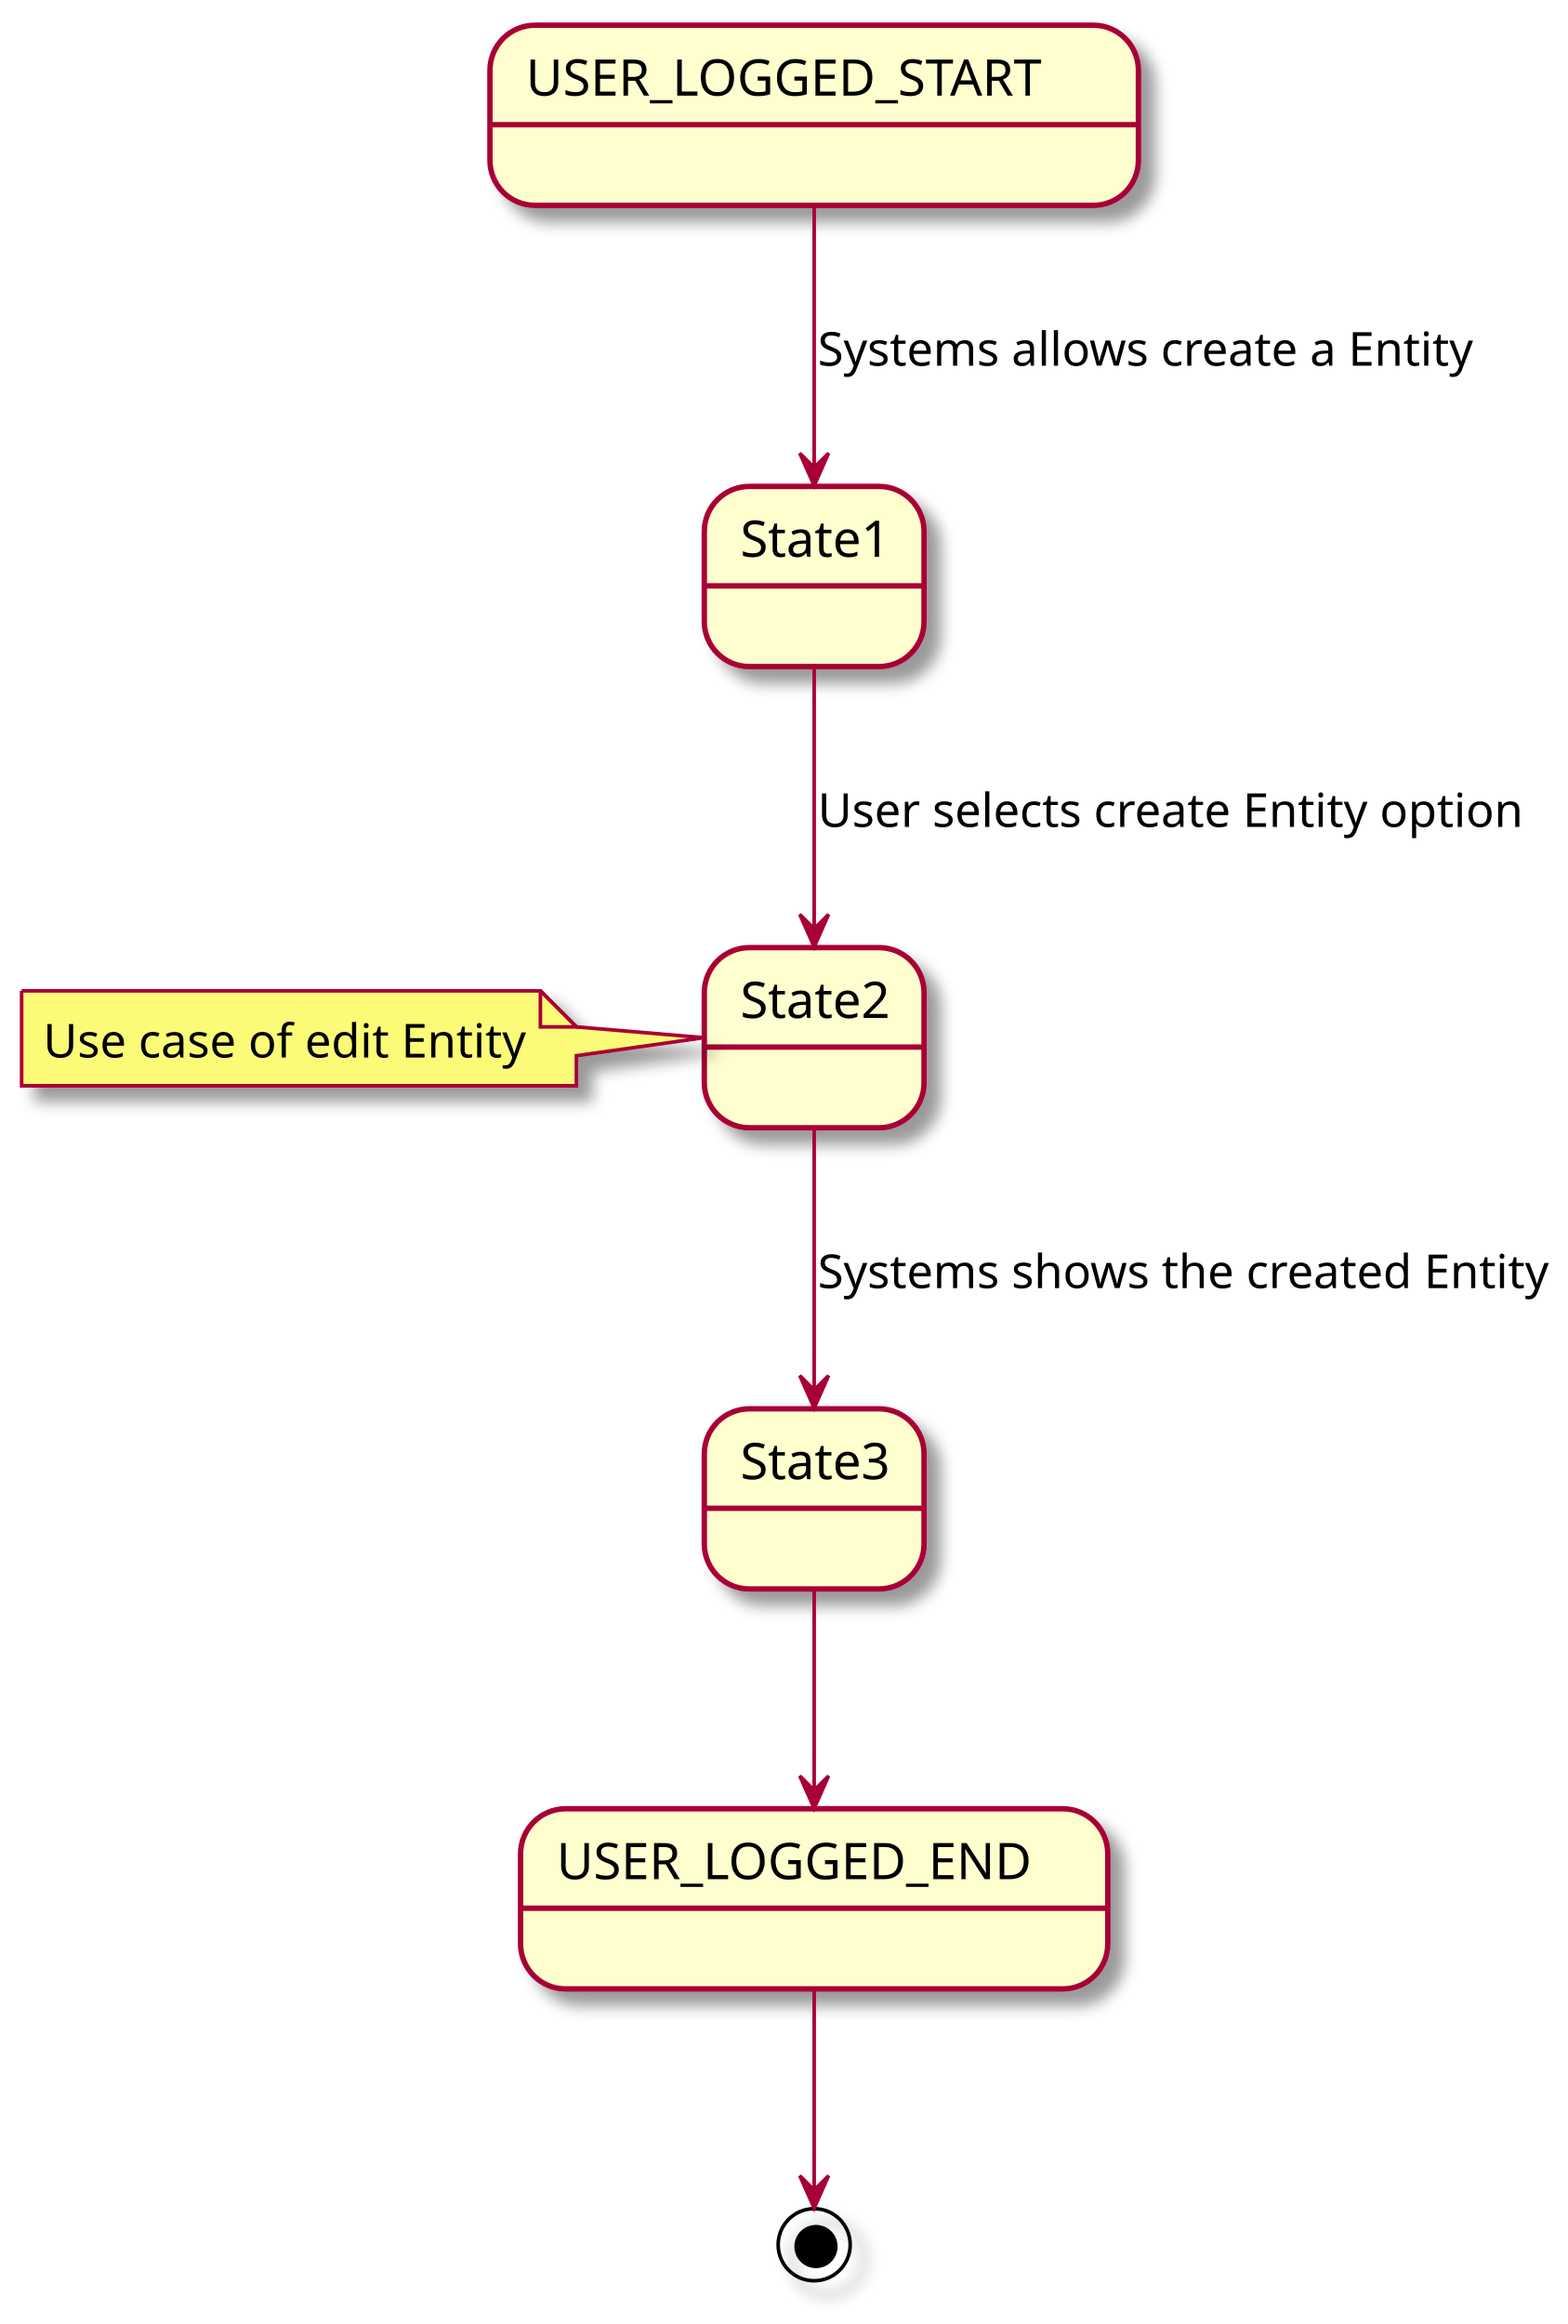
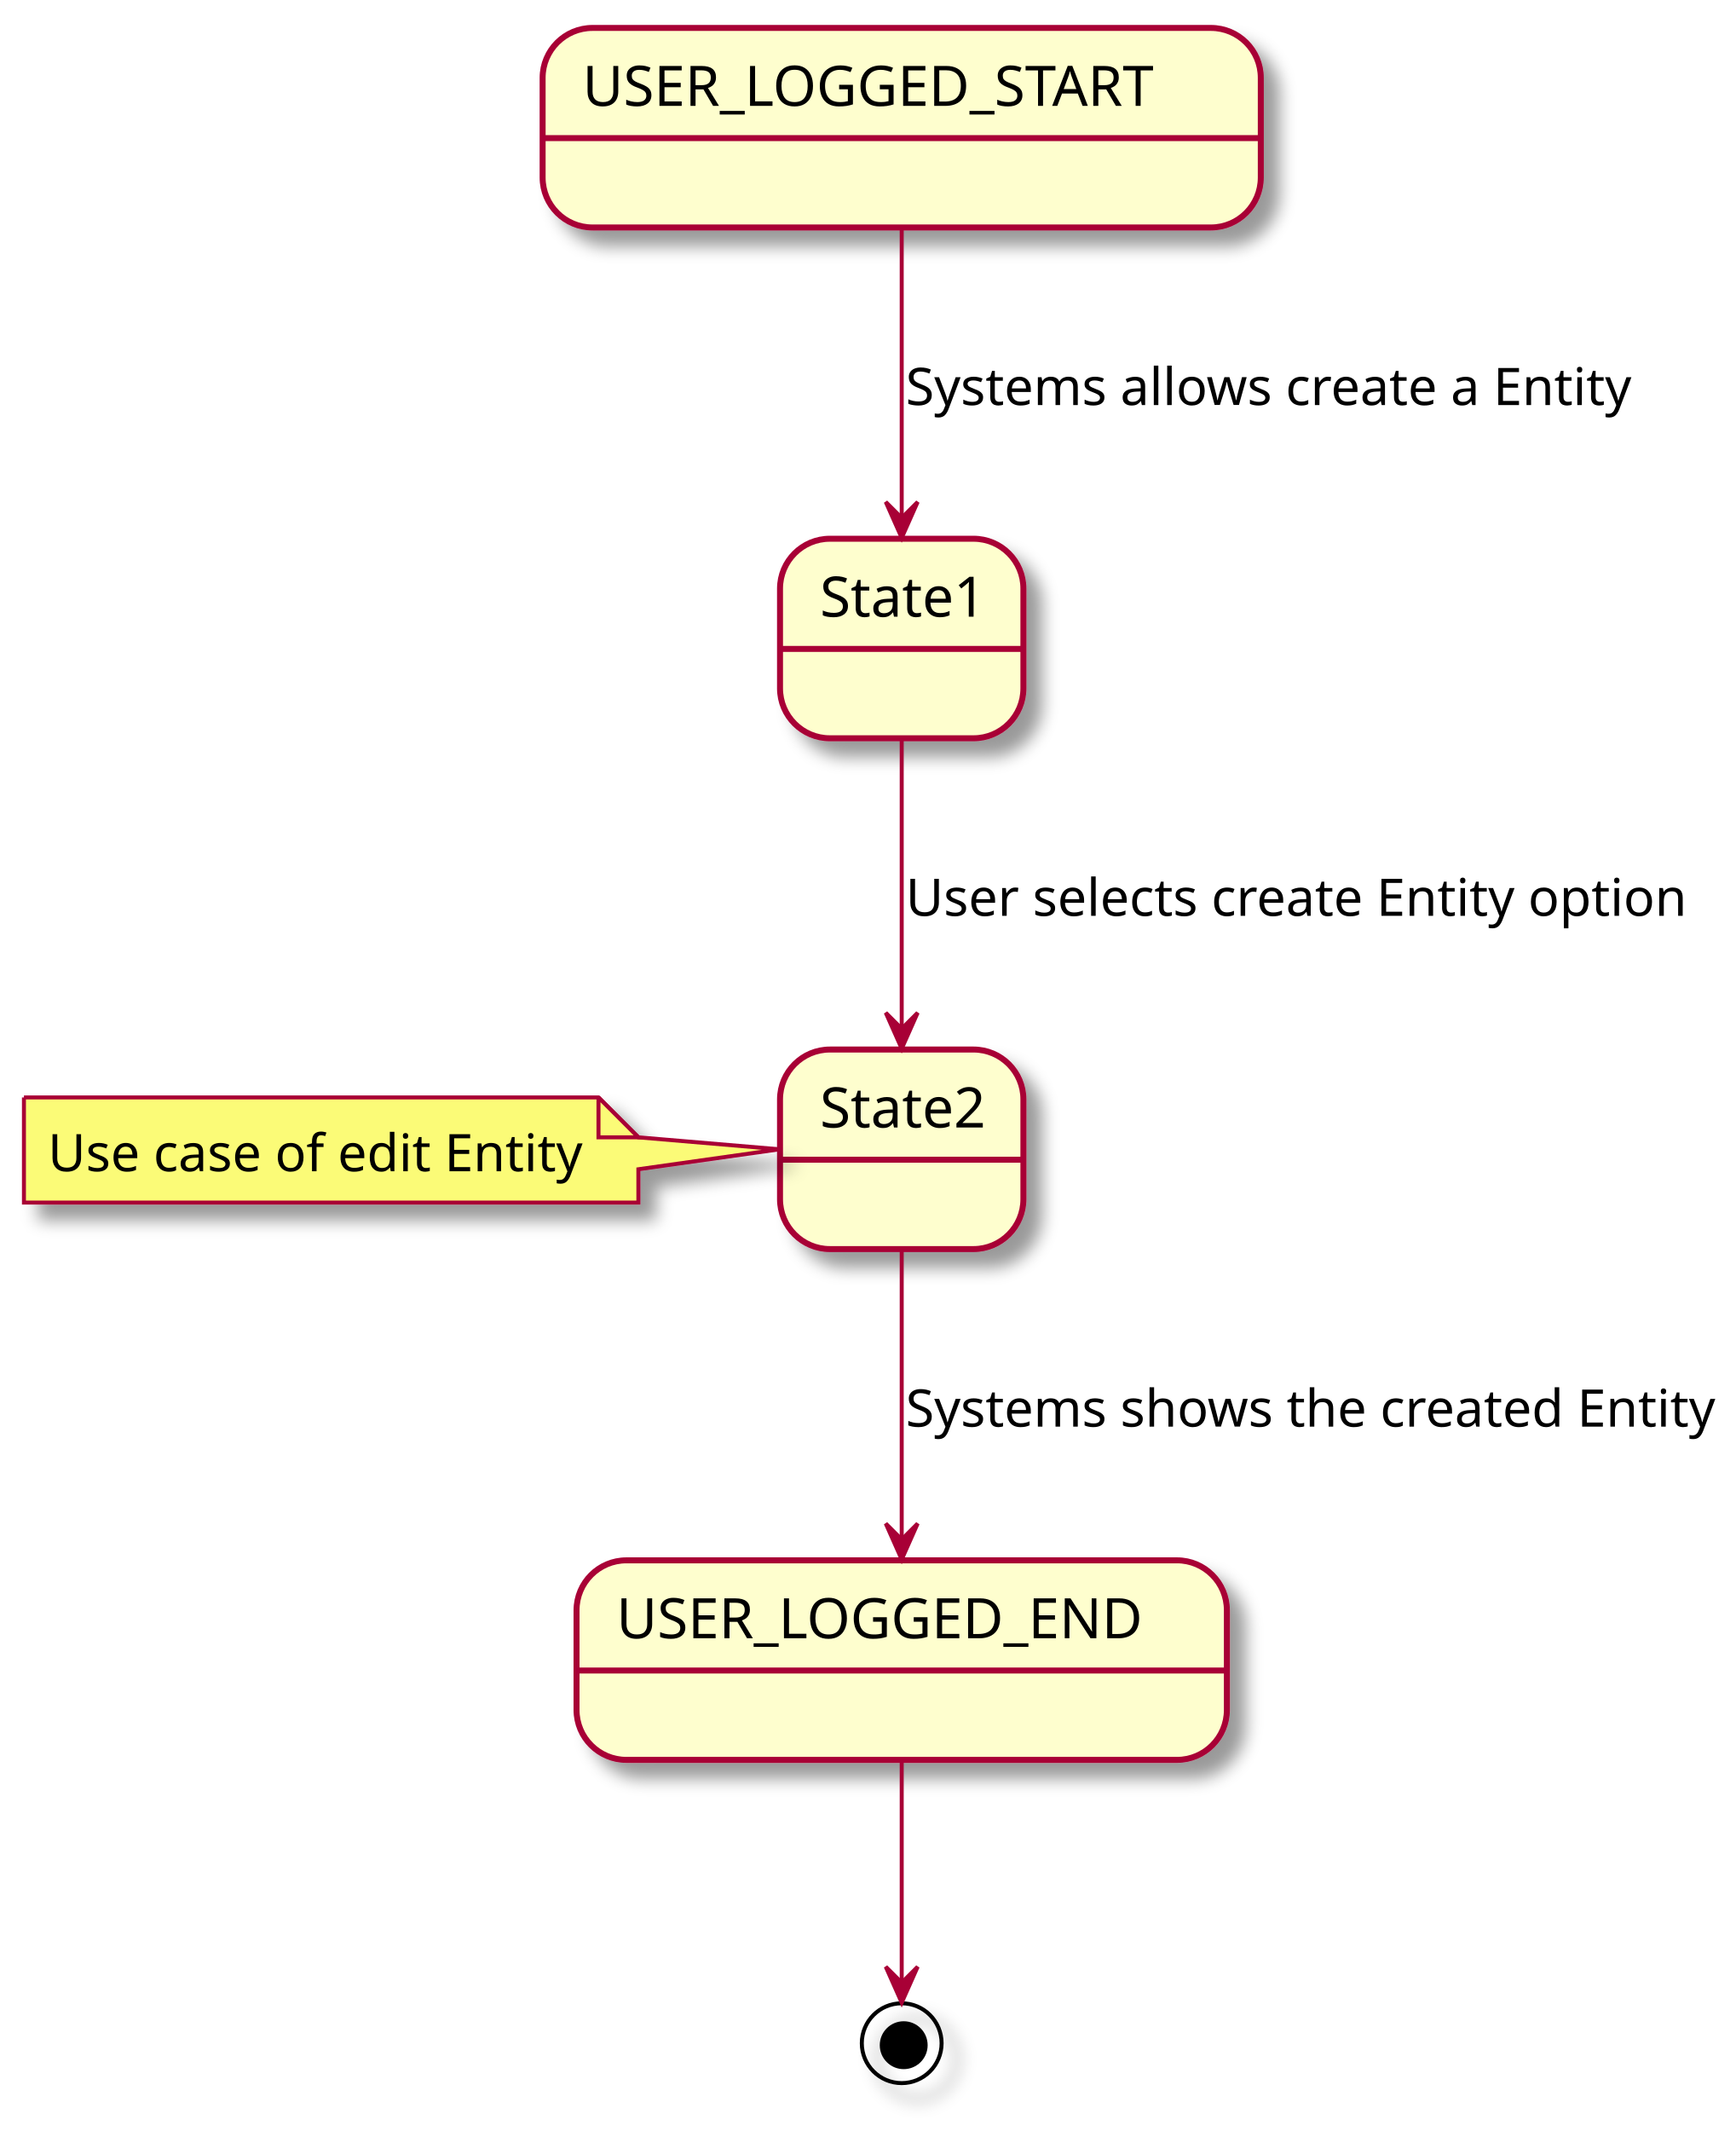
- <svg xmlns="http://www.w3.org/2000/svg" contentScriptType="application/ecmascript" contentStyleType="text/css" height="645px" preserveAspectRatio="none" style="width:435px;height:645px;" version="1.1" viewBox="0 0 435 645" width="435px" zoomAndPan="magnify">
+ <svg xmlns="http://www.w3.org/2000/svg" contentScriptType="application/ecmascript" contentStyleType="text/css" height="534px" preserveAspectRatio="none" style="width:435px;height:534px;" version="1.1" viewBox="0 0 435 534" width="435px" zoomAndPan="magnify">
  <defs>
-     <filter height="300%" id="f2ps2b079e91s" width="300%" x="-1" y="-1">
+     <filter height="300%" id="f1pee4fkl5kbuv" width="300%" x="-1" y="-1">
      <feGaussianBlur result="blurOut" stdDeviation="2.0" />
      <feColorMatrix in="blurOut" result="blurOut2" type="matrix" values="0 0 0 0 0 0 0 0 0 0 0 0 0 0 0 0 0 0 .4 0" />
      <feOffset dx="4.0" dy="4.0" in="blurOut2" result="blurOut3" />
      <feBlend in="SourceGraphic" in2="blurOut3" mode="normal" />
    </filter>
  </defs>
  <g>
    <g id="USER_LOGGED_START">
-       <rect fill="#FEFECE" filter="url(#f2ps2b079e91s)" height="50" rx="12.5" ry="12.5" style="stroke:#A80036;stroke-width:1.5;" width="180" x="136" y="7" />
+       <rect fill="#FEFECE" filter="url(#f1pee4fkl5kbuv)" height="50" rx="12.5" ry="12.5" style="stroke:#A80036;stroke-width:1.5;" width="180" x="136" y="7" />
      <line style="stroke:#A80036;stroke-width:1.5;" x1="136" x2="316" y1="34.609" y2="34.609" />
      <text fill="#000000" font-family="sans-serif" font-size="14" lengthAdjust="spacing" textLength="160" x="146" y="26.533">USER_LOGGED_START</text>
    </g>
    <g id="State1">
-       <rect fill="#FEFECE" filter="url(#f2ps2b079e91s)" height="50" rx="12.5" ry="12.5" style="stroke:#A80036;stroke-width:1.5;" width="61" x="195.5" y="135" />
+       <rect fill="#FEFECE" filter="url(#f1pee4fkl5kbuv)" height="50" rx="12.5" ry="12.5" style="stroke:#A80036;stroke-width:1.5;" width="61" x="195.5" y="135" />
      <line style="stroke:#A80036;stroke-width:1.5;" x1="195.5" x2="256.5" y1="162.609" y2="162.609" />
      <text fill="#000000" font-family="sans-serif" font-size="14" lengthAdjust="spacing" textLength="41" x="205.5" y="154.533">State1</text>
    </g>
    <g id="State2">
-       <rect fill="#FEFECE" filter="url(#f2ps2b079e91s)" height="50" rx="12.5" ry="12.5" style="stroke:#A80036;stroke-width:1.5;" width="61" x="195.5" y="263" />
+       <rect fill="#FEFECE" filter="url(#f1pee4fkl5kbuv)" height="50" rx="12.5" ry="12.5" style="stroke:#A80036;stroke-width:1.5;" width="61" x="195.5" y="263" />
      <line style="stroke:#A80036;stroke-width:1.5;" x1="195.5" x2="256.5" y1="290.609" y2="290.609" />
      <text fill="#000000" font-family="sans-serif" font-size="14" lengthAdjust="spacing" textLength="41" x="205.5" y="282.533">State2</text>
    </g>
-     <path d="M6,275 L6,301.352 A0,0 0 0 0 6,301.352 L160,301.352 A0,0 0 0 0 160,301.352 L160,293 L195.36,288 L160,285 L160,285 L150,275 L6,275 A0,0 0 0 0 6,275 " fill="#FBFB77" filter="url(#f2ps2b079e91s)" style="stroke:#A80036;stroke-width:1.0;" />
+     <path d="M6,275 L6,301.352 A0,0 0 0 0 6,301.352 L160,301.352 A0,0 0 0 0 160,301.352 L160,293 L195.36,288 L160,285 L160,285 L150,275 L6,275 A0,0 0 0 0 6,275 " fill="#FBFB77" filter="url(#f1pee4fkl5kbuv)" style="stroke:#A80036;stroke-width:1.0;" />
    <path d="M150,275 L150,285 L160,285 L150,275 " fill="#FBFB77" style="stroke:#A80036;stroke-width:1.0;" />
    <text fill="#000000" font-family="sans-serif" font-size="13" lengthAdjust="spacing" textLength="133" x="12" y="293.495">Use case of edit Entity</text>
-     <g id="State3">
-       <rect fill="#FEFECE" filter="url(#f2ps2b079e91s)" height="50" rx="12.5" ry="12.5" style="stroke:#A80036;stroke-width:1.5;" width="61" x="195.5" y="391" />
-       <line style="stroke:#A80036;stroke-width:1.5;" x1="195.5" x2="256.5" y1="418.609" y2="418.609" />
-       <text fill="#000000" font-family="sans-serif" font-size="14" lengthAdjust="spacing" textLength="41" x="205.5" y="410.533">State3</text>
+     <g id="USER_LOGGED_END">
+       <rect fill="#FEFECE" filter="url(#f1pee4fkl5kbuv)" height="50" rx="12.5" ry="12.5" style="stroke:#A80036;stroke-width:1.5;" width="163" x="144.5" y="391" />
+       <line style="stroke:#A80036;stroke-width:1.5;" x1="144.5" x2="307.5" y1="418.609" y2="418.609" />
+       <text fill="#000000" font-family="sans-serif" font-size="14" lengthAdjust="spacing" textLength="143" x="154.5" y="410.533">USER_LOGGED_END</text>
    </g>
-     <g id="USER_LOGGED_END">
-       <rect fill="#FEFECE" filter="url(#f2ps2b079e91s)" height="50" rx="12.5" ry="12.5" style="stroke:#A80036;stroke-width:1.5;" width="163" x="144.5" y="502" />
-       <line style="stroke:#A80036;stroke-width:1.5;" x1="144.5" x2="307.5" y1="529.609" y2="529.609" />
-       <text fill="#000000" font-family="sans-serif" font-size="14" lengthAdjust="spacing" textLength="143" x="154.5" y="521.533">USER_LOGGED_END</text>
-     </g>
-     <ellipse cx="226" cy="623" filter="url(#f2ps2b079e91s)" rx="10" ry="10" style="stroke:#000000;stroke-width:1.0;fill:none;" />
-     <ellipse cx="226.5" cy="623.5" fill="#000000" rx="6" ry="6" style="stroke:none;stroke-width:1.0;" />
+     <ellipse cx="226" cy="512" filter="url(#f1pee4fkl5kbuv)" rx="10" ry="10" style="stroke:#000000;stroke-width:1.0;fill:none;" />
+     <ellipse cx="226.5" cy="512.5" fill="#000000" rx="6" ry="6" style="stroke:none;stroke-width:1.0;" />
    <path d="M226,57.29 C226,77.95 226,107.67 226,129.65 " fill="none" id="USER_LOGGED_START-to-State1" style="stroke:#A80036;stroke-width:1.0;" />
    <polygon fill="#A80036" points="226,134.78,230,125.78,226,129.78,222,125.78,226,134.78" style="stroke:#A80036;stroke-width:1.0;" />
    <text fill="#000000" font-family="sans-serif" font-size="13" lengthAdjust="spacing" textLength="181" x="227" y="101.495">Systems allows create a Entity</text>
    <path d="M226,185.29 C226,205.95 226,235.67 226,257.65 " fill="none" id="State1-to-State2" style="stroke:#A80036;stroke-width:1.0;" />
    <polygon fill="#A80036" points="226,262.78,230,253.78,226,257.78,222,253.78,226,262.78" style="stroke:#A80036;stroke-width:1.0;" />
    <text fill="#000000" font-family="sans-serif" font-size="13" lengthAdjust="spacing" textLength="190" x="227" y="229.495">User selects create Entity option</text>
-     <path d="M226,313.29 C226,333.95 226,363.67 226,385.65 " fill="none" id="State2-to-State3" style="stroke:#A80036;stroke-width:1.0;" />
+     <path d="M226,313.29 C226,333.95 226,363.67 226,385.65 " fill="none" id="State2-to-USER_LOGGED_END" style="stroke:#A80036;stroke-width:1.0;" />
    <polygon fill="#A80036" points="226,390.78,230,381.78,226,385.78,222,381.78,226,390.78" style="stroke:#A80036;stroke-width:1.0;" />
    <text fill="#000000" font-family="sans-serif" font-size="13" lengthAdjust="spacing" textLength="200" x="227" y="357.495">Systems shows the created Entity</text>
-     <path d="M226,441.19 C226,457.56 226,479.28 226,496.64 " fill="none" id="State3-to-USER_LOGGED_END" style="stroke:#A80036;stroke-width:1.0;" />
-     <polygon fill="#A80036" points="226,501.88,230,492.88,226,496.88,222,492.88,226,501.88" style="stroke:#A80036;stroke-width:1.0;" />
-     <path d="M226,552.21 C226,569.84 226,593.13 226,607.84 " fill="none" id="USER_LOGGED_END-to-*end" style="stroke:#A80036;stroke-width:1.0;" />
-     <polygon fill="#A80036" points="226,612.84,230,603.84,226,607.84,222,603.84,226,612.84" style="stroke:#A80036;stroke-width:1.0;" />
+     <path d="M226,441.21 C226,458.84 226,482.13 226,496.84 " fill="none" id="USER_LOGGED_END-to-*end" style="stroke:#A80036;stroke-width:1.0;" />
+     <polygon fill="#A80036" points="226,501.84,230,492.84,226,496.84,222,492.84,226,501.84" style="stroke:#A80036;stroke-width:1.0;" />
  </g>
</svg>
